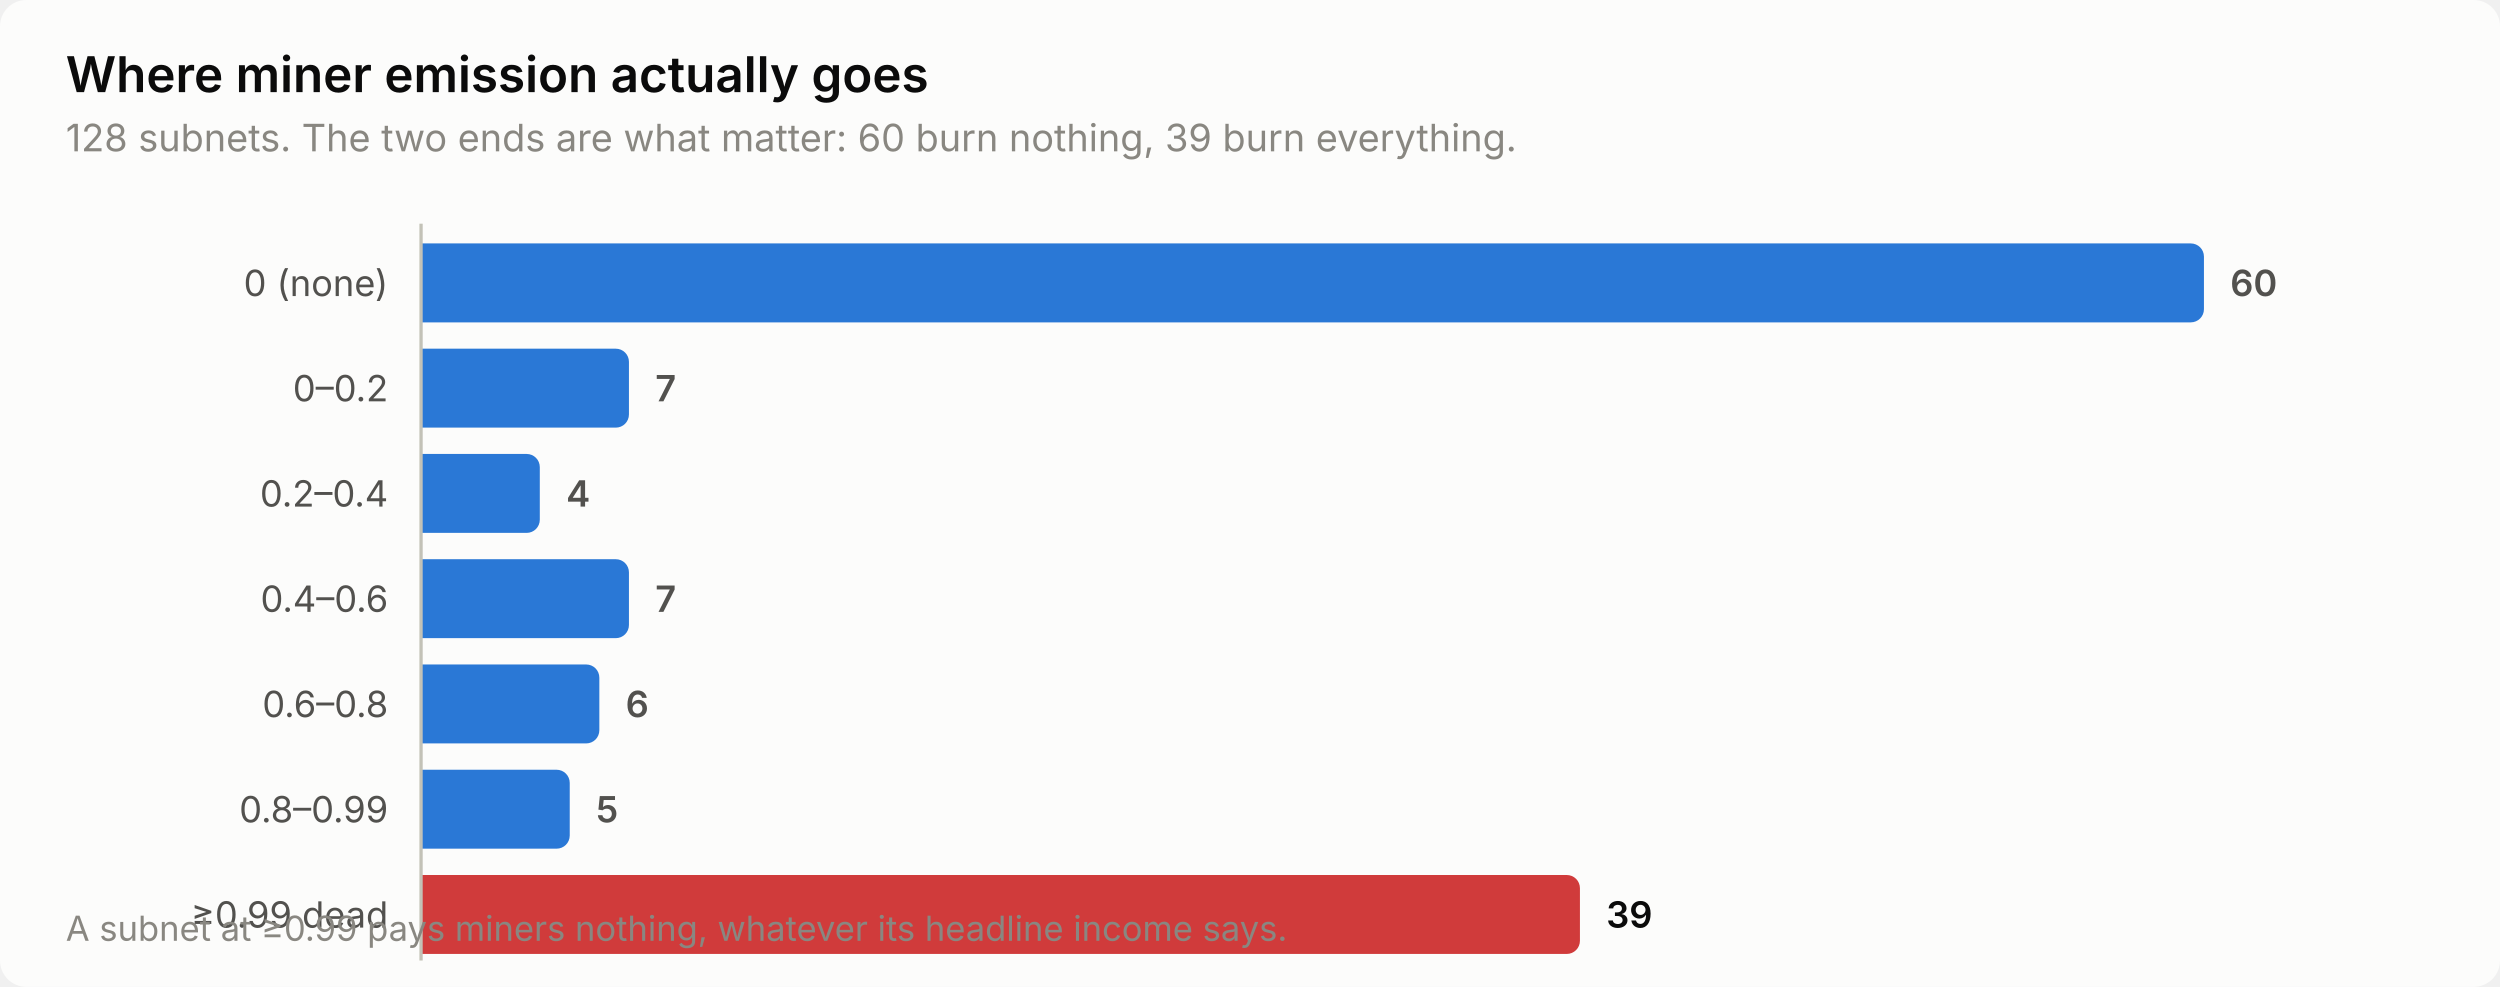
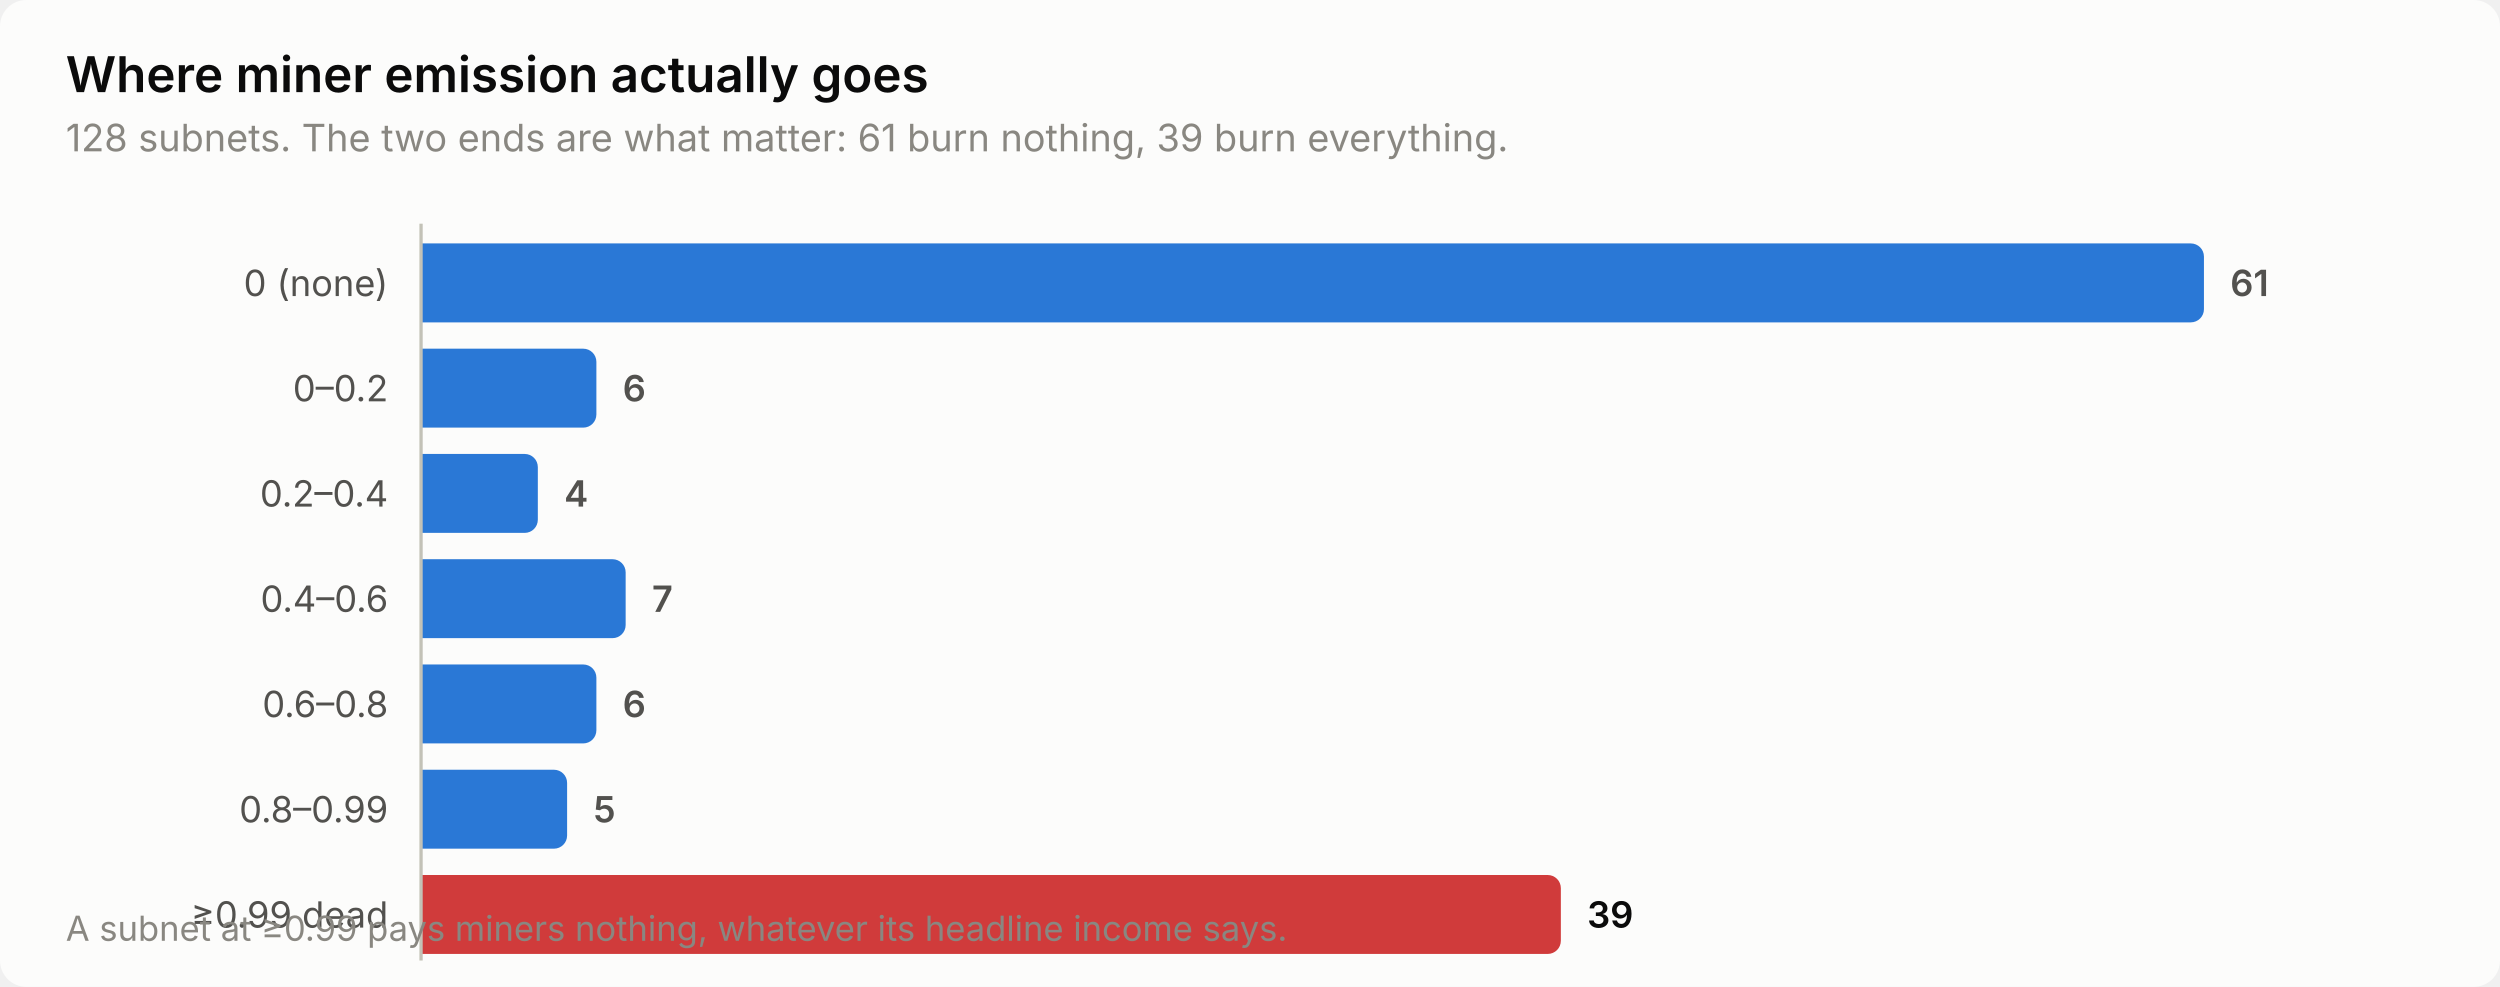
<svg xmlns="http://www.w3.org/2000/svg" width="760" height="300" viewBox="0 0 760 300" role="img" aria-label="Where miner emission actually goes">
  <style>
    text { font-family: system-ui, -apple-system, 'Segoe UI', sans-serif; }
    .t-title { font-size: 15px; font-weight: 600; }
    .t-sub { font-size: 11.5px; }
    .t-lab { font-size: 11px; }
    .t-val { font-size: 11px; font-weight: 600; font-variant-numeric: tabular-nums; }
    .t-tick { font-size: 10.5px; font-variant-numeric: tabular-nums; }

    .surface { fill: #fcfcfb; }
    .ink { fill: #0b0b0b; }
    .ink2 { fill: #52514e; }
    .muted { fill: #898781; }
    .grid { stroke: #e1e0d9; }
    .axis { stroke: #c3c2b7; }
    .accent { fill: #2a78d6; }
    .critical { fill: #d03b3b; }
    .deemph { fill: #d8d7d0; }

    @media (prefers-color-scheme: dark) {
      .surface { fill: #1a1a19; }
      .ink { fill: #ffffff; }
      .ink2 { fill: #c3c2b7; }
      .muted { fill: #898781; }
      .grid { stroke: #2c2c2a; }
      .axis { stroke: #383835; }
      .accent { fill: #3987e5; }
      .deemph { fill: #3a3a37; }
    }
</style>
  <rect class="surface" width="760" height="300" rx="8" />
  <text class="ink t-title" x="20" y="28">Where miner emission actually goes</text>
-   <text class="muted t-sub" x="20" y="46">128 subnets. The two ends are what matter: 60 burn nothing, 39 burn everything.</text>
+   <text class="muted t-sub" x="20" y="46">128 subnets. The two ends are what matter: 61 burn nothing, 39 burn everything.</text>
  <text class="ink2 t-lab" x="118" y="90" text-anchor="end">0 (none)</text>
  <path class="accent" d="M128.0,74.0 H666.0 a4.0,4.0 0 0 1 4.0,4.0 V94.0 a4.0,4.0 0 0 1 -4.0,4.0 H128.0 Z" />
-   <text class="ink2 t-val" x="678.0" y="90">60</text>
+   <text class="ink2 t-val" x="678.0" y="90">61</text>
  <text class="ink2 t-lab" x="118" y="122" text-anchor="end">0–0.2</text>
-   <path class="accent" d="M128.0,106.0 H187.2 a4.0,4.0 0 0 1 4.0,4.0 V126.0 a4.0,4.0 0 0 1 -4.0,4.0 H128.0 Z" />
-   <text class="ink2 t-val" x="199.2" y="122">7</text>
+   <path class="accent" d="M128.0,106.0 H177.3 a4.0,4.0 0 0 1 4.0,4.0 V126.0 a4.0,4.0 0 0 1 -4.0,4.0 H128.0 Z" />
+   <text class="ink2 t-val" x="189.3" y="122">6</text>
  <text class="ink2 t-lab" x="118" y="154" text-anchor="end">0.2–0.4</text>
-   <path class="accent" d="M128.0,138.0 H160.1 a4.0,4.0 0 0 1 4.0,4.0 V158.0 a4.0,4.0 0 0 1 -4.0,4.0 H128.0 Z" />
-   <text class="ink2 t-val" x="172.1" y="154">4</text>
+   <path class="accent" d="M128.0,138.0 H159.5 a4.0,4.0 0 0 1 4.0,4.0 V158.0 a4.0,4.0 0 0 1 -4.0,4.0 H128.0 Z" />
+   <text class="ink2 t-val" x="171.5" y="154">4</text>
  <text class="ink2 t-lab" x="118" y="186" text-anchor="end">0.4–0.6</text>
-   <path class="accent" d="M128.0,170.0 H187.2 a4.0,4.0 0 0 1 4.0,4.0 V190.0 a4.0,4.0 0 0 1 -4.0,4.0 H128.0 Z" />
-   <text class="ink2 t-val" x="199.2" y="186">7</text>
+   <path class="accent" d="M128.0,170.0 H186.2 a4.0,4.0 0 0 1 4.0,4.0 V190.0 a4.0,4.0 0 0 1 -4.0,4.0 H128.0 Z" />
+   <text class="ink2 t-val" x="198.2" y="186">7</text>
  <text class="ink2 t-lab" x="118" y="218" text-anchor="end">0.6–0.8</text>
-   <path class="accent" d="M128.0,202.0 H178.2 a4.0,4.0 0 0 1 4.0,4.0 V222.0 a4.0,4.0 0 0 1 -4.0,4.0 H128.0 Z" />
-   <text class="ink2 t-val" x="190.2" y="218">6</text>
+   <path class="accent" d="M128.0,202.0 H177.3 a4.0,4.0 0 0 1 4.0,4.0 V222.0 a4.0,4.0 0 0 1 -4.0,4.0 H128.0 Z" />
+   <text class="ink2 t-val" x="189.3" y="218">6</text>
  <text class="ink2 t-lab" x="118" y="250" text-anchor="end">0.8–0.99</text>
-   <path class="accent" d="M128.0,234.0 H169.2 a4.0,4.0 0 0 1 4.0,4.0 V254.0 a4.0,4.0 0 0 1 -4.0,4.0 H128.0 Z" />
-   <text class="ink2 t-val" x="181.2" y="250">5</text>
+   <path class="accent" d="M128.0,234.0 H168.4 a4.0,4.0 0 0 1 4.0,4.0 V254.0 a4.0,4.0 0 0 1 -4.0,4.0 H128.0 Z" />
+   <text class="ink2 t-val" x="180.4" y="250">5</text>
  <text class="ink2 t-lab" x="118" y="282" text-anchor="end">≥0.99 dead</text>
-   <path class="critical" d="M128.0,266.0 H476.3 a4.0,4.0 0 0 1 4.0,4.0 V286.0 a4.0,4.0 0 0 1 -4.0,4.0 H128.0 Z" />
-   <text class="ink t-val" x="488.3" y="282">39</text>
+   <path class="critical" d="M128.0,266.0 H470.5 a4.0,4.0 0 0 1 4.0,4.0 V286.0 a4.0,4.0 0 0 1 -4.0,4.0 H128.0 Z" />
+   <text class="ink t-val" x="482.5" y="282">39</text>
  <line class="axis" x1="128" y1="68" x2="128" y2="292" stroke-width="1" />
  <text class="muted t-tick" x="20" y="286">A subnet at ≥0.99 pays miners nothing, whatever its headline income says.</text>
</svg>
